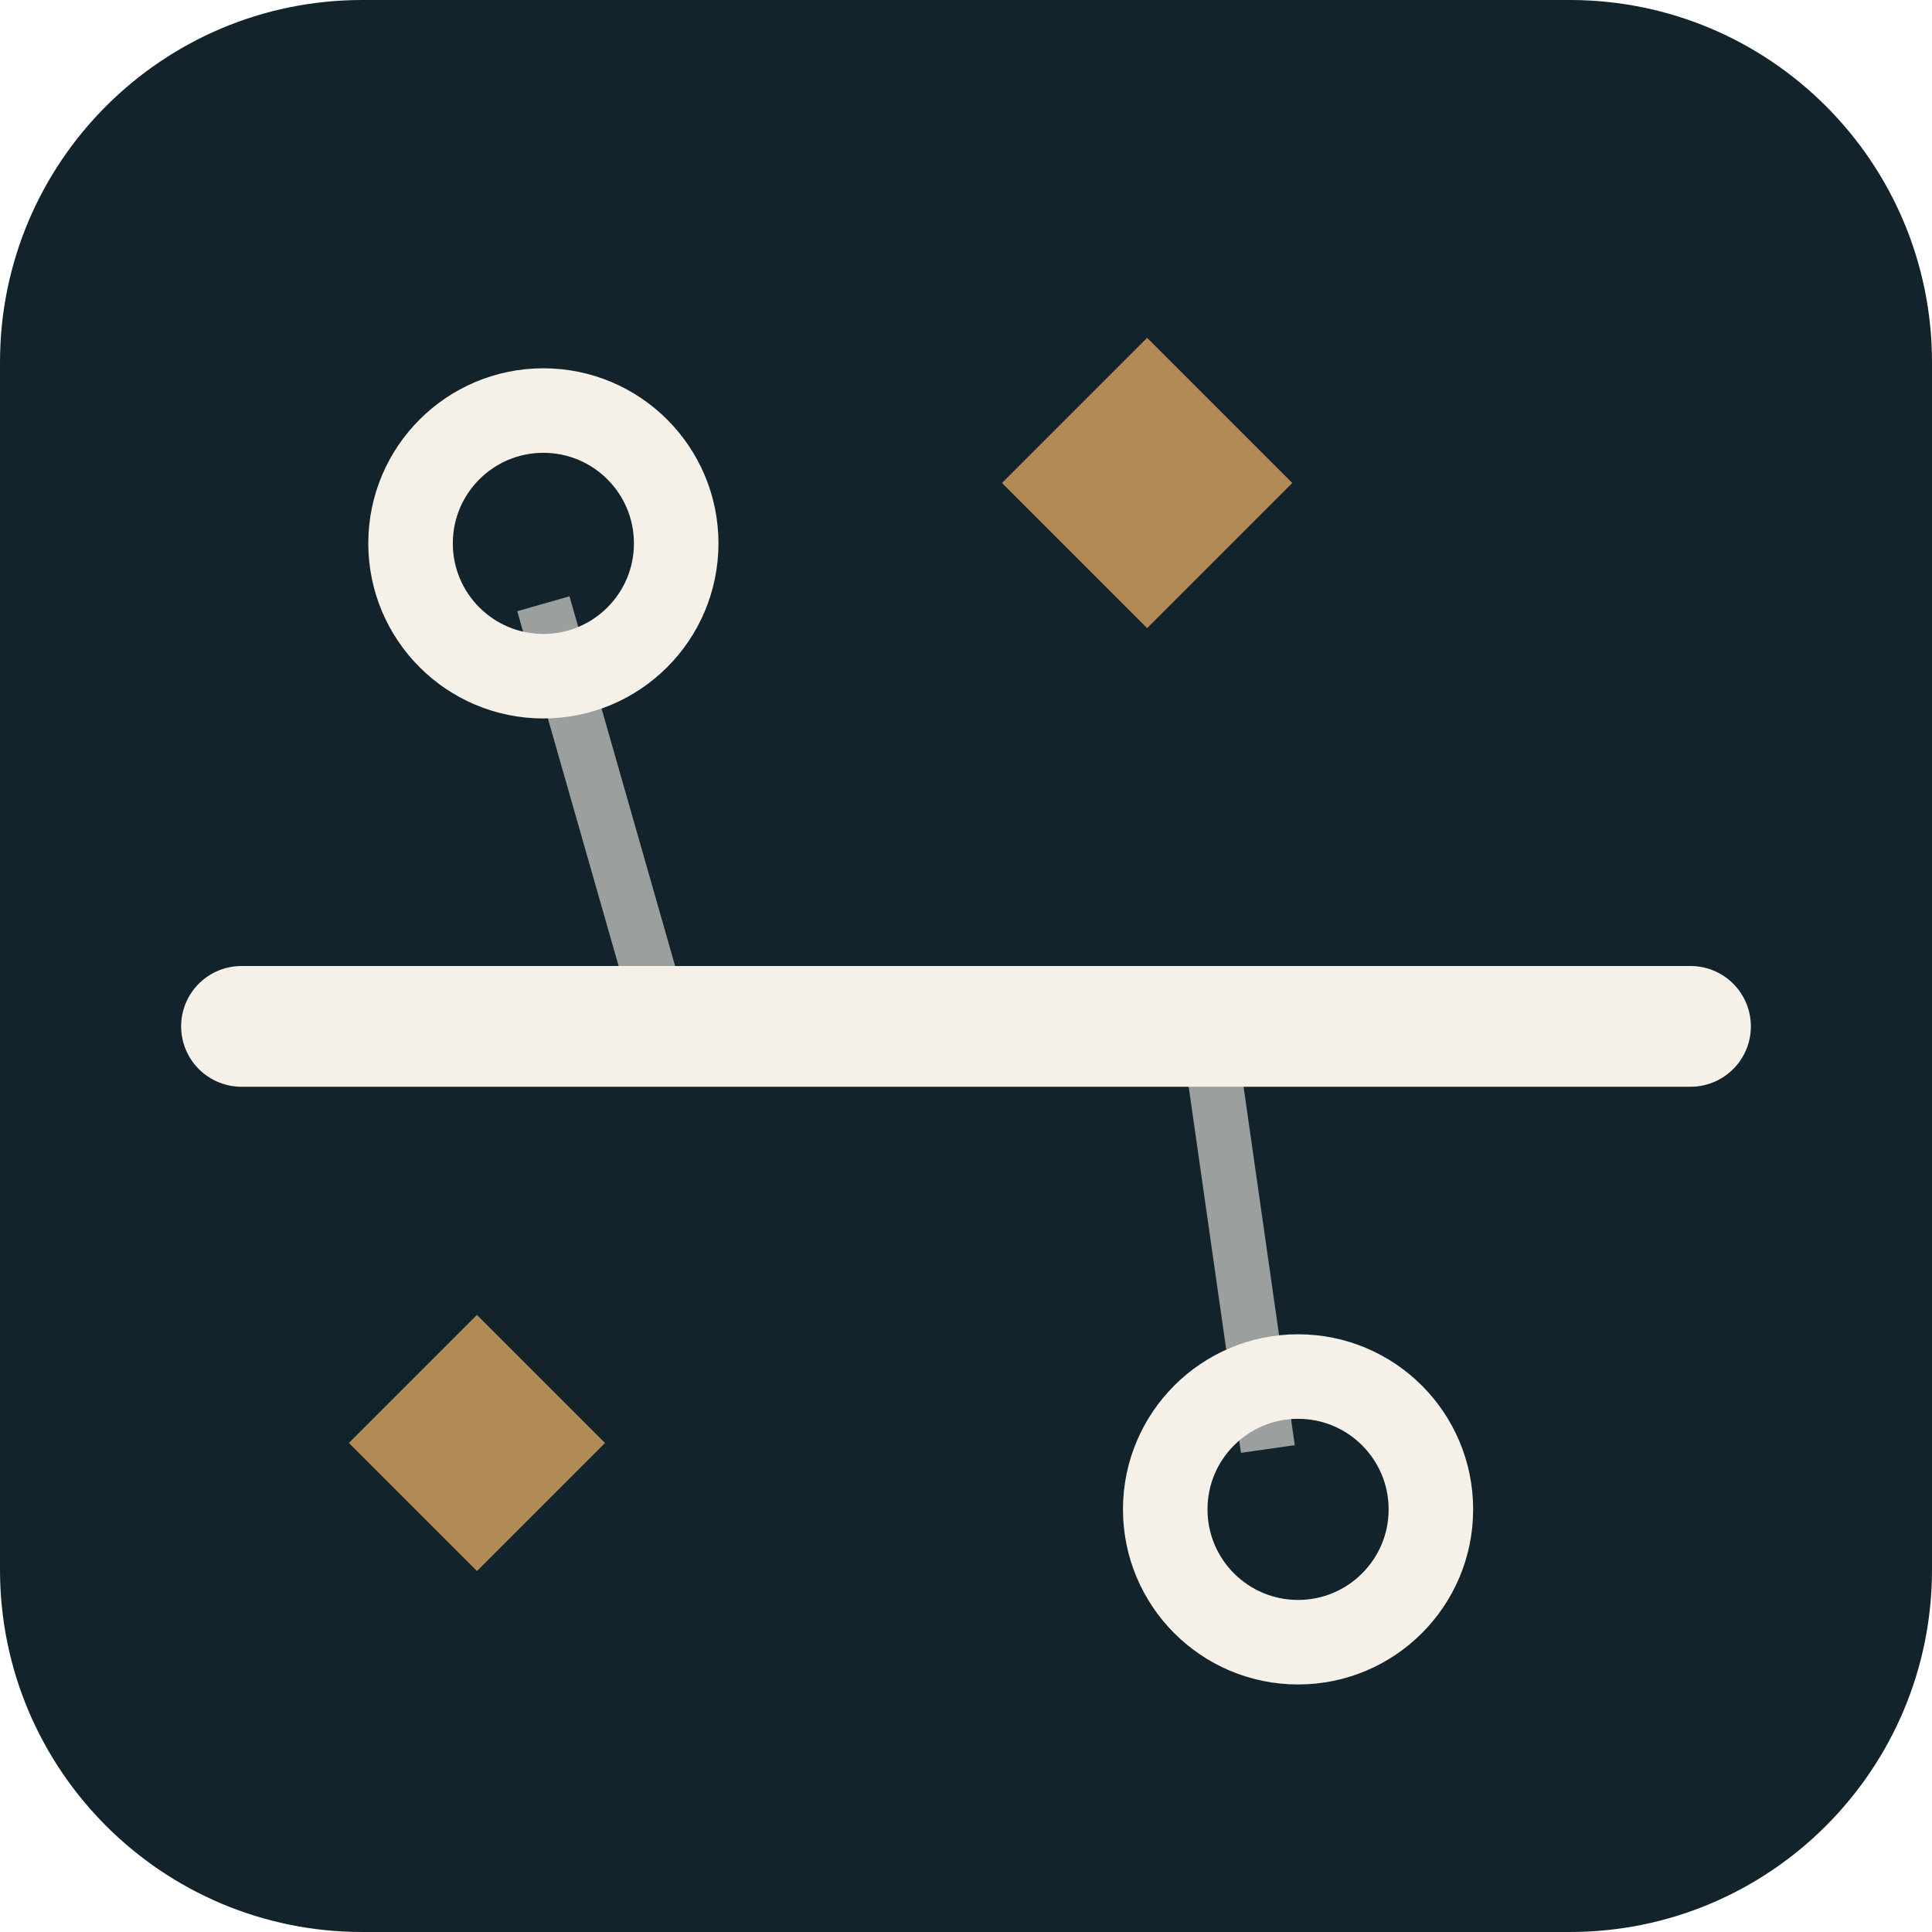
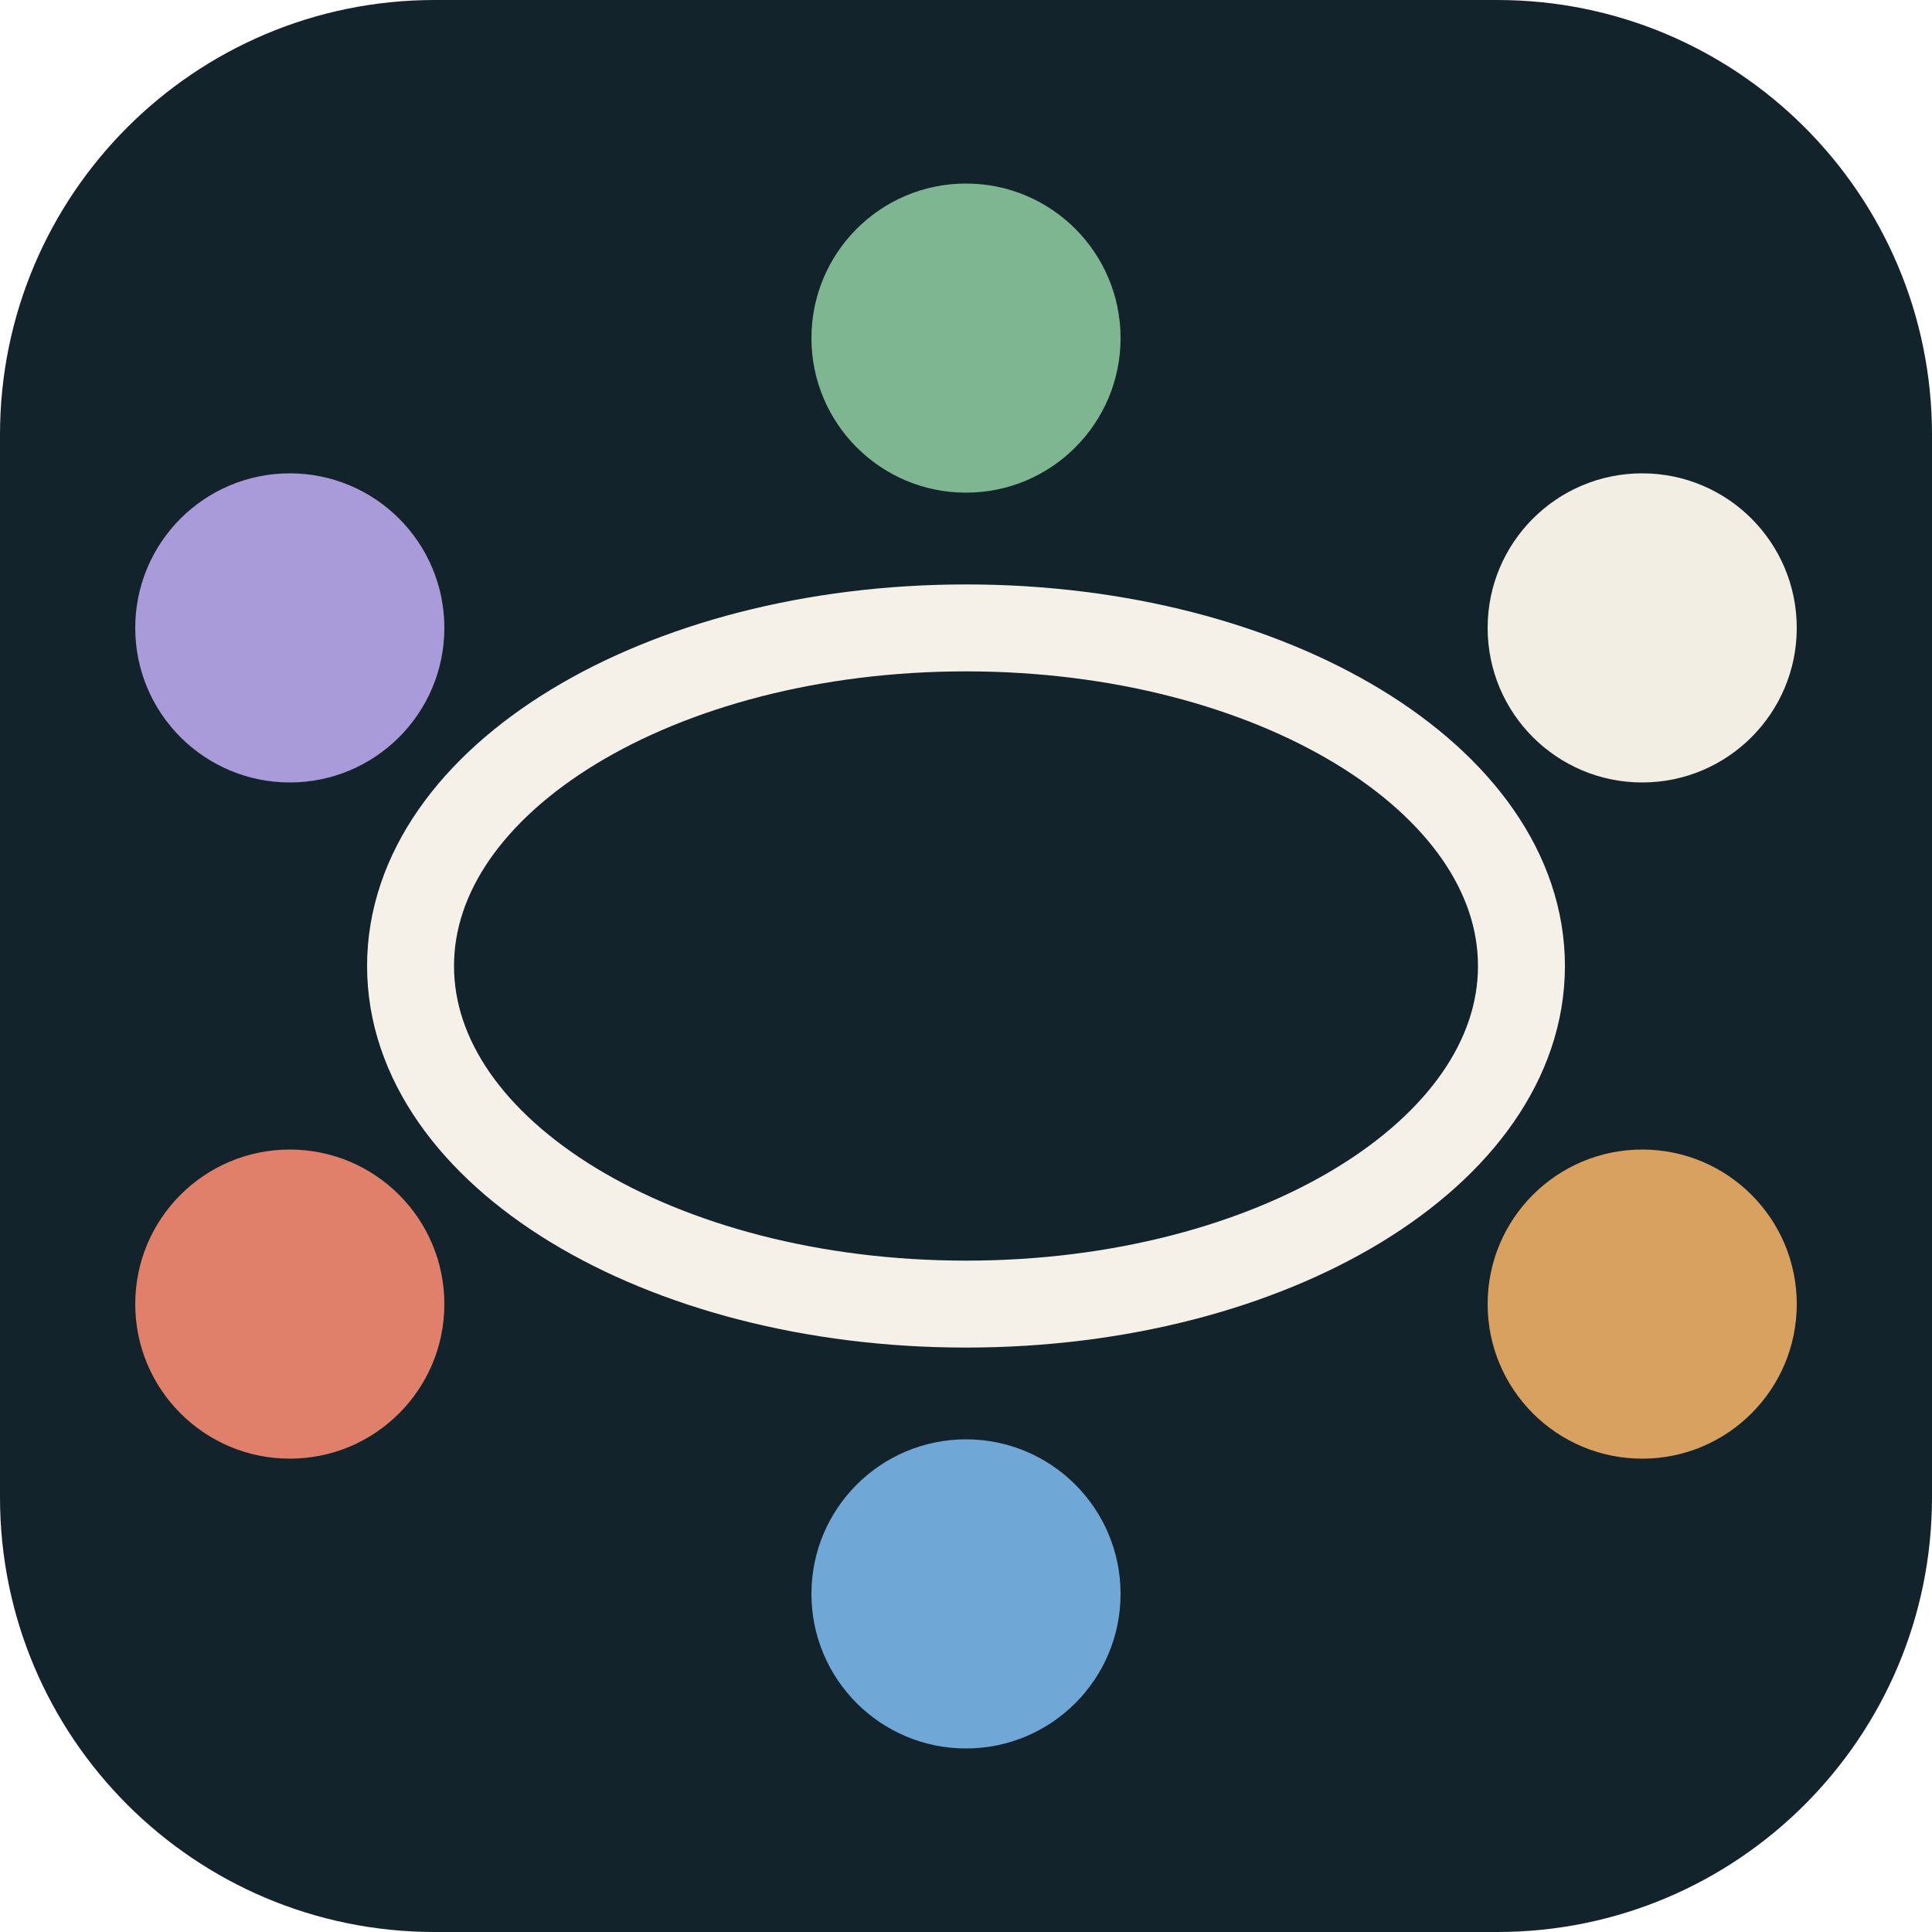
- <svg xmlns="http://www.w3.org/2000/svg" viewBox="0 0 32 32">
-   <rect width="32" height="32" rx="6" fill="#13232B" />
-   <g stroke="#F5F1E9" fill="none">
-     <line x1="4" y1="17" x2="28" y2="17" stroke-width="2" stroke-linecap="round" />
-     <line x1="9" y1="10" x2="11" y2="17" stroke-width="0.9" opacity="0.6" />
-     <line x1="21" y1="24" x2="20" y2="17" stroke-width="0.9" opacity="0.6" />
-     <circle cx="9" cy="9" r="2.2" stroke-width="1.4" />
-     <circle cx="21.5" cy="25" r="2.2" stroke-width="1.4" />
-   </g>
-   <rect x="17.3" y="6.3" width="3.4" height="3.4" transform="rotate(45 19 8)" fill="#B28A56" />
-   <rect x="6.4" y="22.4" width="3" height="3" transform="rotate(45 7.9 23.9)" fill="#B28A56" />
+ <svg xmlns="http://www.w3.org/2000/svg" viewBox="0 0 40 40">
+   <rect width="40" height="40" rx="9" fill="#13232B" />
+   <ellipse cx="20" cy="20" rx="11.5" ry="7" fill="none" stroke="#F5F1E9" stroke-width="1.8" />
+   <circle cx="20" cy="7" r="3.2" fill="#7FB692" />
+   <circle cx="34" cy="13" r="3.2" fill="#F2EEE4" />
+   <circle cx="34" cy="27" r="3.2" fill="#D9A15F" />
+   <circle cx="20" cy="33" r="3.2" fill="#6FA8D6" />
+   <circle cx="6" cy="27" r="3.2" fill="#E07F6A" />
+   <circle cx="6" cy="13" r="3.2" fill="#A99BDA" />
</svg>
